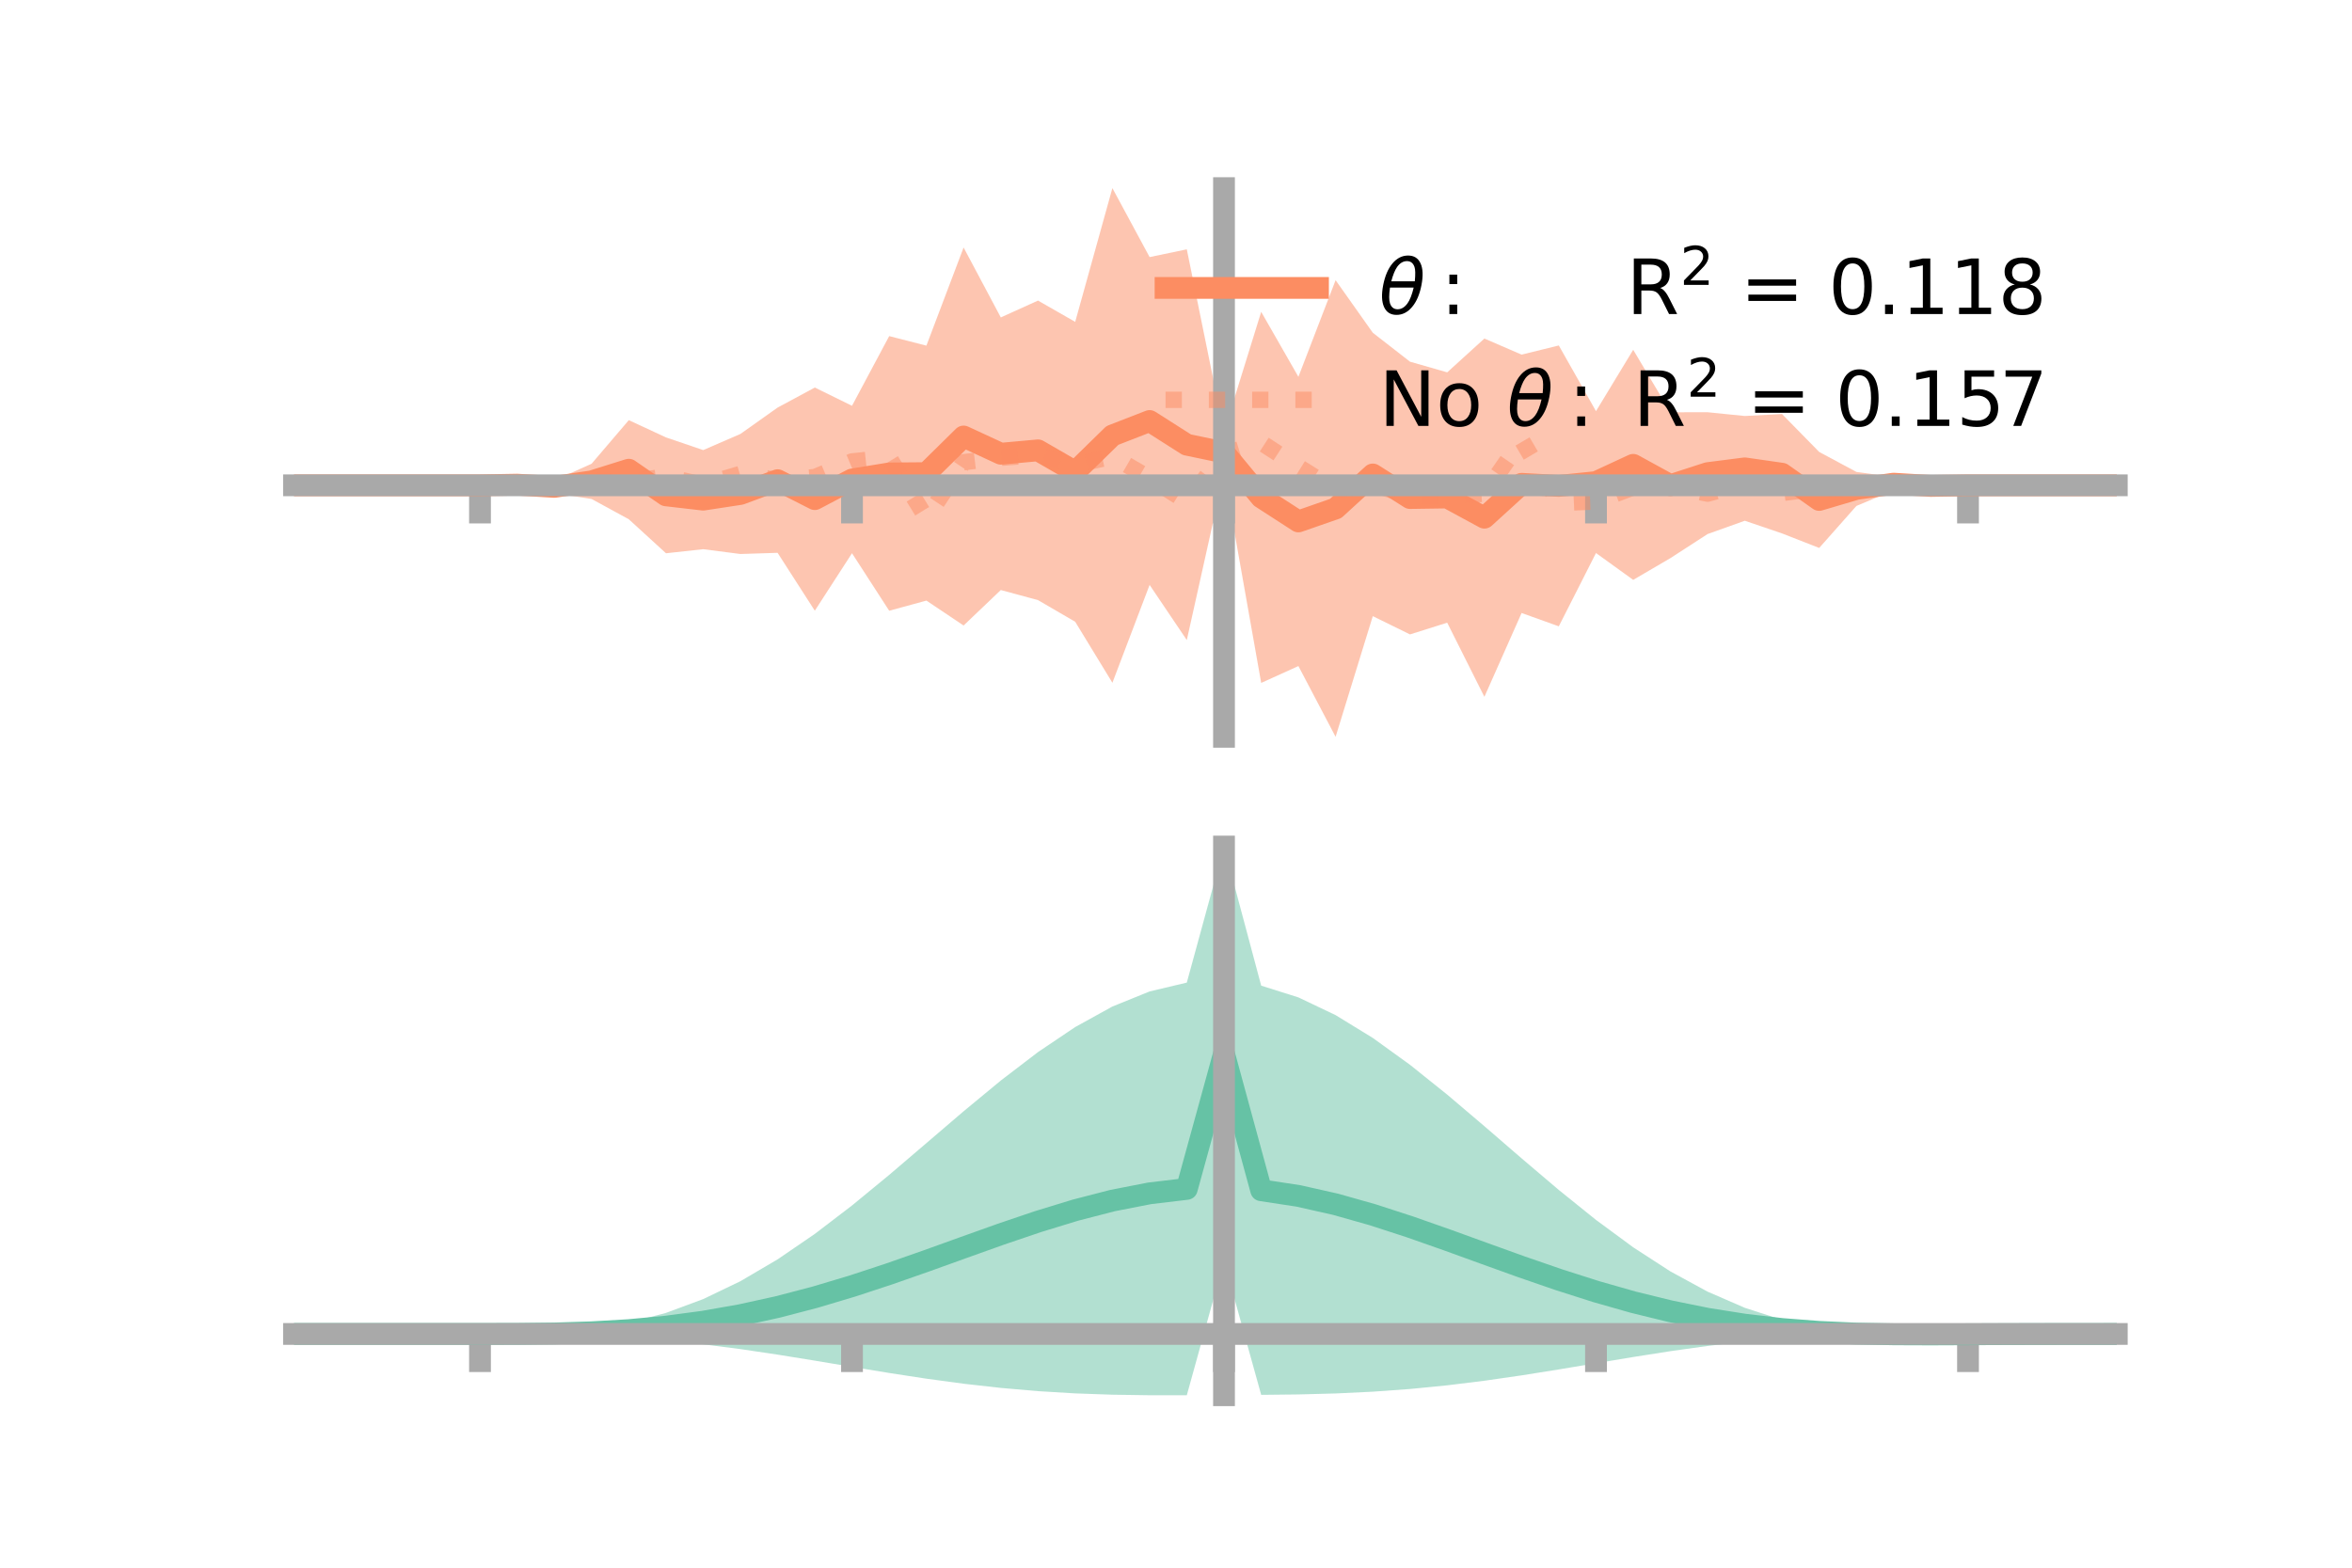
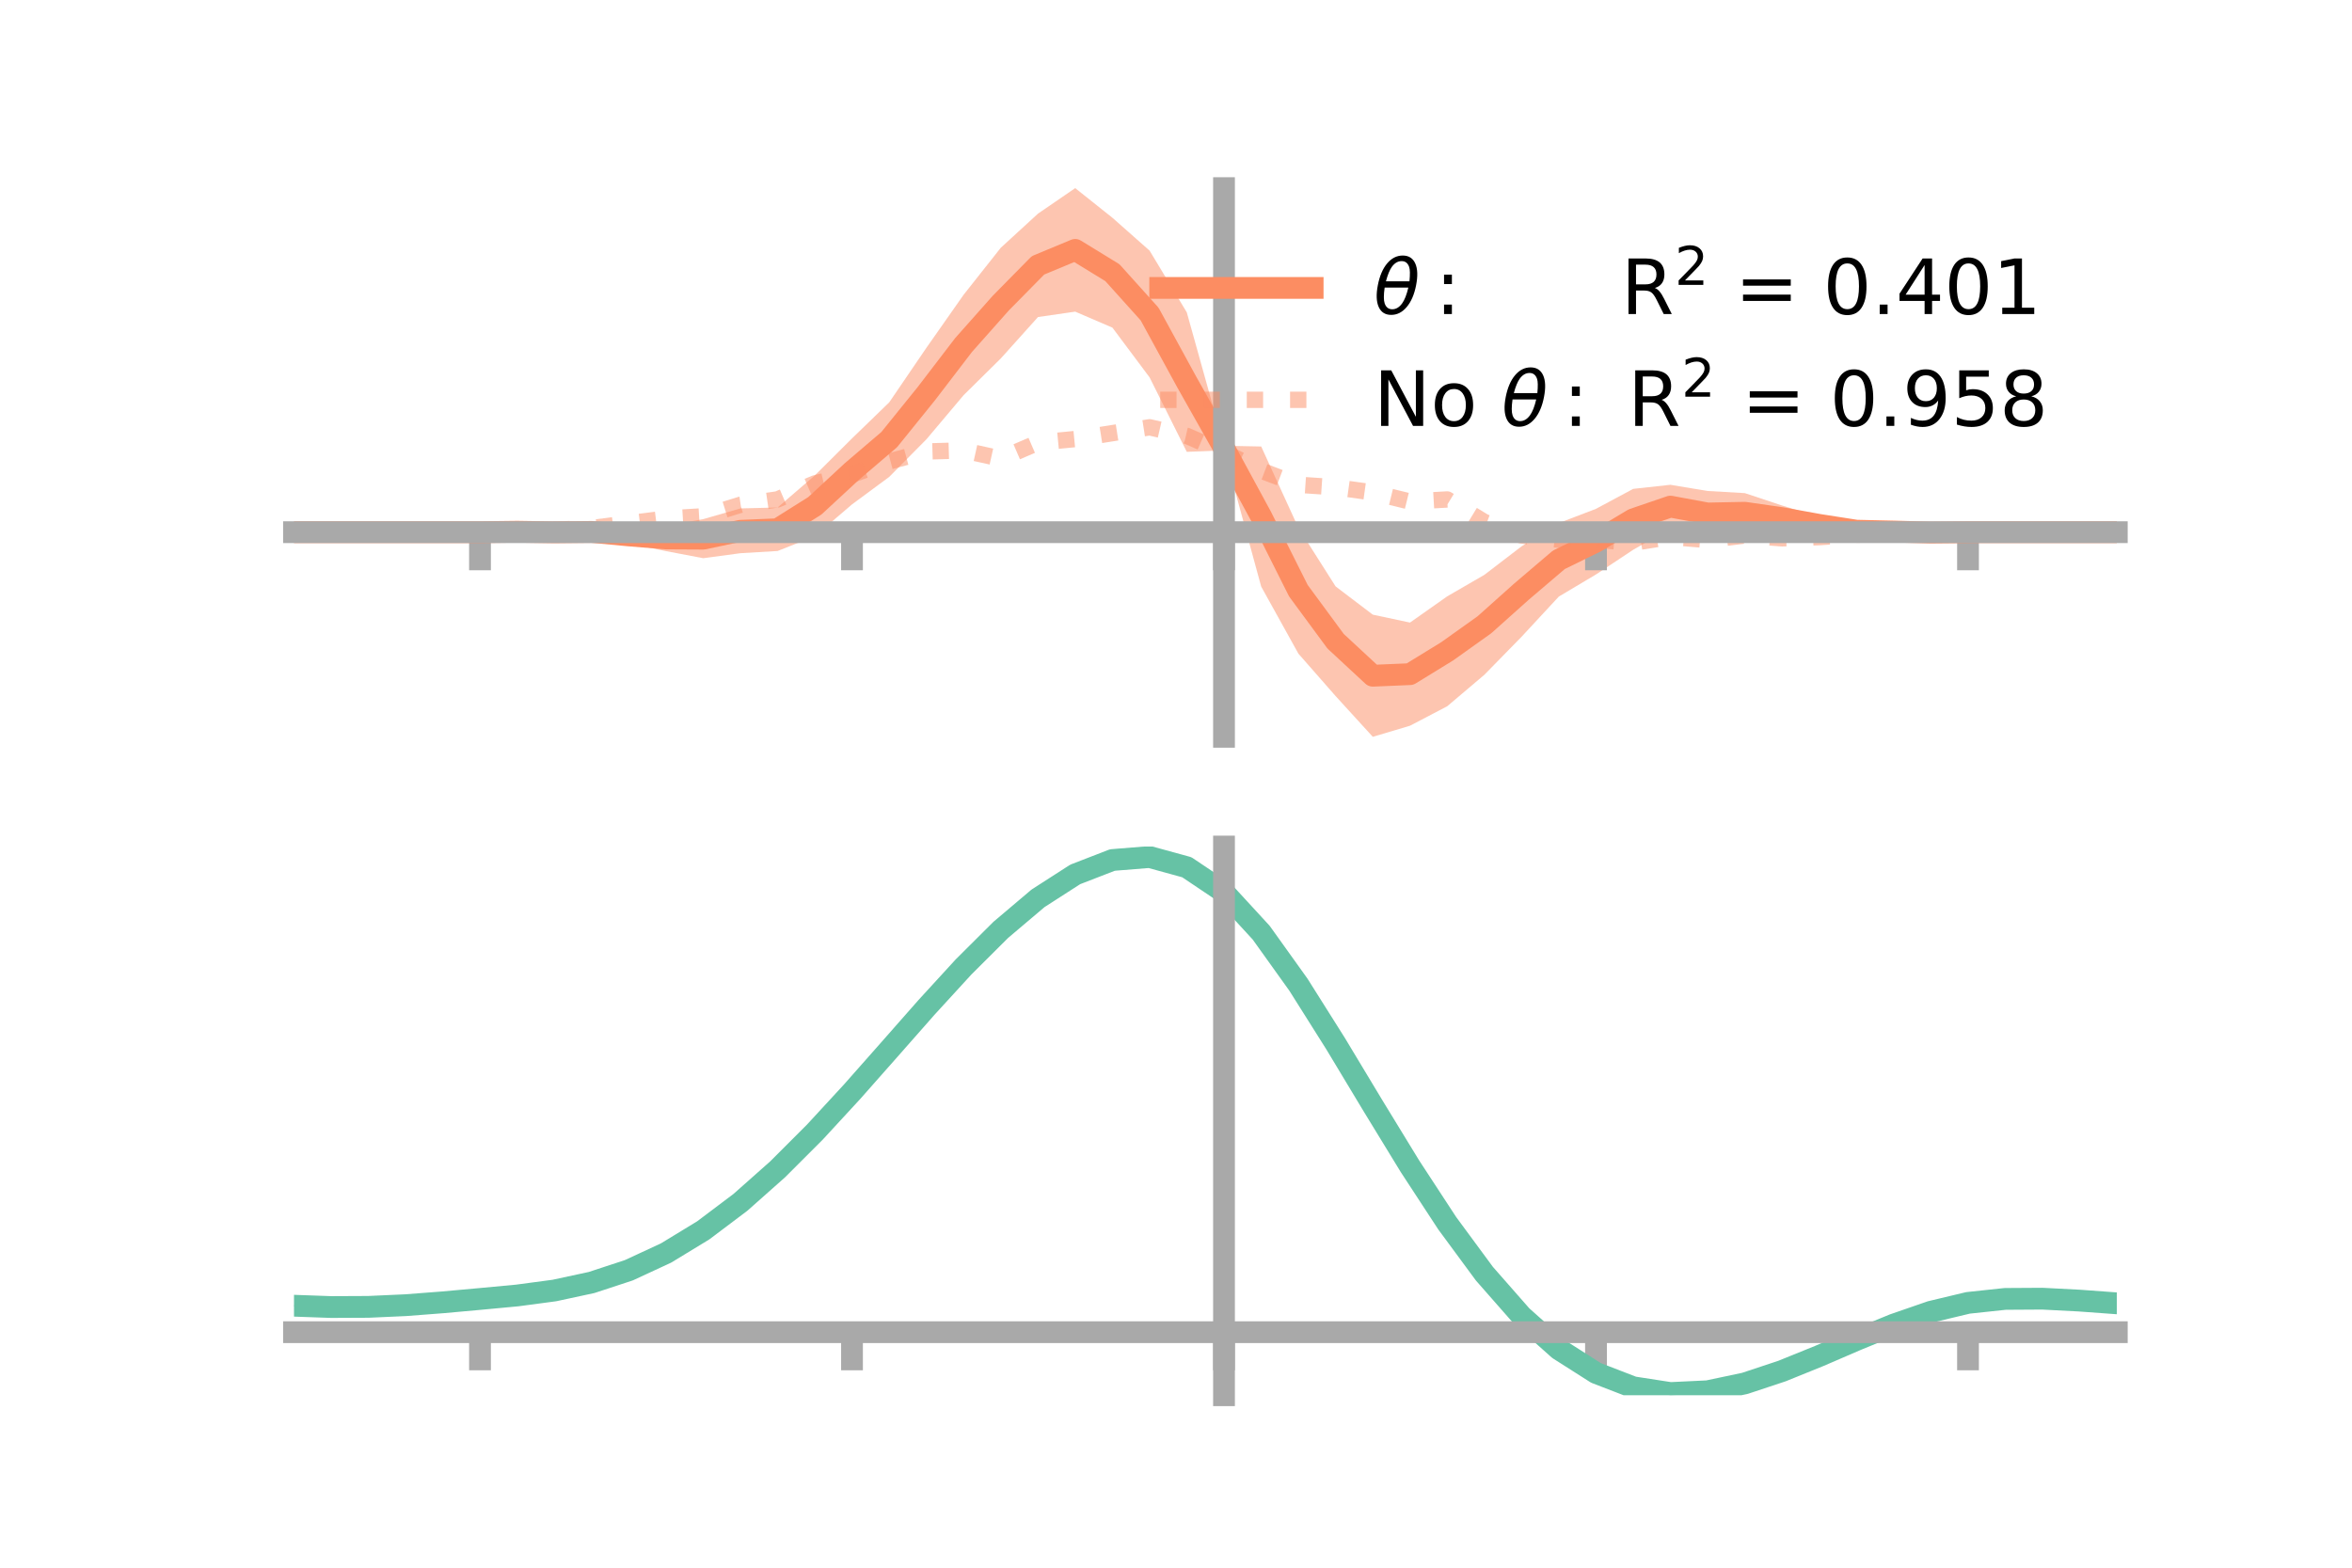
<svg xmlns="http://www.w3.org/2000/svg" xmlns:xlink="http://www.w3.org/1999/xlink" height="144pt" version="1.1" viewBox="0 0 216 144" width="216pt">
  <defs>
    <style type="text/css">*{stroke-linecap:butt;stroke-linejoin:round;}</style>
  </defs>
  <g id="figure_1">
    <g id="patch_1">
      <path d="M 0 144  L 216 144  L 216 0  L 0 0  z " style="fill:none;" />
    </g>
    <g id="axes_1">
      <g id="patch_2">
        <path d="M 27 67.68  L 194.4 67.68  L 194.4 17.28  L 27 17.28  z " style="fill:none;" />
      </g>
      <g id="PolyCollection_1">
-         <path clip-path="url(#pfd8d76bdae)" d="M 27 44.578  L 27 44.578  L 30.416 44.578  L 33.833 44.578  L 37.249 44.578  L 40.665 44.578  L 44.082 44.578  L 47.498 44.1  L 50.914 44.134  L 54.331 42.595  L 57.747 38.593  L 61.163 40.179  L 64.58 41.343  L 67.996 39.861  L 71.412 37.439  L 74.829 35.597  L 78.245 37.273  L 81.661 30.873  L 85.078 31.75  L 88.494 22.734  L 91.91 29.157  L 95.327 27.61  L 98.743 29.565  L 102.159 17.28  L 105.576 23.615  L 108.992 22.902  L 112.408 39.665  L 115.824 28.644  L 119.241 34.613  L 122.657 25.736  L 126.073 30.564  L 129.49 33.223  L 132.906 34.202  L 136.322 31.097  L 139.739 32.574  L 143.155 31.733  L 146.571 37.768  L 149.988 32.13  L 153.404 37.871  L 156.82 37.866  L 160.237 38.211  L 163.653 38.031  L 167.069 41.514  L 170.486 43.349  L 173.902 43.818  L 177.318 44.225  L 180.735 44.578  L 184.151 44.578  L 187.567 44.578  L 190.984 44.578  L 194.4 44.578  L 194.4 44.578  L 194.4 44.578  L 190.984 44.578  L 187.567 44.578  L 184.151 44.578  L 180.735 44.578  L 177.318 45.046  L 173.902 45.036  L 170.486 46.474  L 167.069 50.333  L 163.653 48.996  L 160.237 47.833  L 156.82 49.054  L 153.404 51.267  L 149.988 53.265  L 146.571 50.798  L 143.155 57.532  L 139.739 56.306  L 136.322 64.007  L 132.906 57.196  L 129.49 58.273  L 126.073 56.597  L 122.657 67.68  L 119.241 61.18  L 115.824 62.729  L 112.408 43.456  L 108.992 58.792  L 105.576 53.727  L 102.159 62.715  L 98.743 57.113  L 95.327 55.124  L 91.91 54.197  L 88.494 57.456  L 85.078 55.167  L 81.661 56.1  L 78.245 50.816  L 74.829 56.097  L 71.412 50.779  L 67.996 50.888  L 64.58 50.446  L 61.163 50.82  L 57.747 47.697  L 54.331 45.835  L 50.914 45.31  L 47.498 44.938  L 44.082 44.578  L 40.665 44.578  L 37.249 44.578  L 33.833 44.578  L 30.416 44.578  L 27 44.578  z " style="fill:#fc8d62;fill-opacity:0.5;" />
+         <path clip-path="url(#pced30b5732)" d="M 27 48.884  L 27 48.884  L 30.416 48.884  L 33.833 48.884  L 37.249 48.884  L 40.665 48.884  L 44.082 48.883  L 47.498 48.731  L 50.914 48.546  L 54.331 48.299  L 57.747 48.452  L 61.163 48.301  L 64.58 47.686  L 67.996 46.701  L 71.412 46.615  L 74.829 43.673  L 78.245 40.27  L 81.661 36.961  L 85.078 31.948  L 88.494 27.078  L 91.91 22.756  L 95.327 19.623  L 98.743 17.28  L 102.159 20.001  L 105.576 23.023  L 108.992 28.695  L 112.408 40.944  L 115.824 41.013  L 119.241 48.484  L 122.657 53.863  L 126.073 56.459  L 129.49 57.186  L 132.906 54.779  L 136.322 52.8  L 139.739 50.182  L 143.155 48.047  L 146.571 46.738  L 149.988 44.905  L 153.404 44.531  L 156.82 45.099  L 160.237 45.295  L 163.653 46.431  L 167.069 47.485  L 170.486 48.183  L 173.902 48.477  L 177.318 48.805  L 180.735 48.883  L 184.151 48.884  L 187.567 48.884  L 190.984 48.884  L 194.4 48.884  L 194.4 48.884  L 194.4 48.884  L 190.984 48.884  L 187.567 48.884  L 184.151 48.884  L 180.735 48.885  L 177.318 49.031  L 173.902 49.172  L 170.486 49.308  L 167.069 48.943  L 163.653 48.754  L 160.237 48.902  L 156.82 49.233  L 153.404 48.537  L 149.988 50.5  L 146.571 52.766  L 143.155 54.8  L 139.739 58.486  L 136.322 61.98  L 132.906 64.874  L 129.49 66.662  L 126.073 67.68  L 122.657 63.936  L 119.241 60.042  L 115.824 53.882  L 112.408 41.367  L 108.992 41.505  L 105.576 34.666  L 102.159 30.093  L 98.743 28.626  L 95.327 29.121  L 91.91 32.925  L 88.494 36.3  L 85.078 40.354  L 81.661 43.806  L 78.245 46.331  L 74.829 49.256  L 71.412 50.612  L 67.996 50.815  L 64.58 51.274  L 61.163 50.623  L 57.747 49.907  L 54.331 49.421  L 50.914 49.243  L 47.498 48.956  L 44.082 48.885  L 40.665 48.884  L 37.249 48.884  L 33.833 48.884  L 30.416 48.884  L 27 48.884  z " style="fill:#fc8d62;fill-opacity:0.5;" />
      </g>
      <g id="matplotlib.axis_1">
        <g id="xtick_1">
          <g id="line2d_1">
            <defs>
-               <path d="M 0 0  L 0 3.5  " id="m1947edef74" style="stroke:#a9a9a9;stroke-width:2;" />
+               <path d="M 0 0  L 0 3.5  " id="m2f85f22bdd" style="stroke:#a9a9a9;stroke-width:2;" />
            </defs>
            <g>
-               <use style="fill:#a9a9a9;stroke:#a9a9a9;stroke-width:2;" x="44.082" xlink:href="#m1947edef74" y="44.578" />
+               <use style="fill:#a9a9a9;stroke:#a9a9a9;stroke-width:2;" x="44.082" xlink:href="#m2f85f22bdd" y="48.884" />
            </g>
          </g>
        </g>
        <g id="xtick_2">
          <g id="line2d_2">
            <g>
-               <use style="fill:#a9a9a9;stroke:#a9a9a9;stroke-width:2;" x="78.245" xlink:href="#m1947edef74" y="44.578" />
+               <use style="fill:#a9a9a9;stroke:#a9a9a9;stroke-width:2;" x="78.245" xlink:href="#m2f85f22bdd" y="48.884" />
            </g>
          </g>
        </g>
        <g id="xtick_3">
          <g id="line2d_3">
            <g>
-               <use style="fill:#a9a9a9;stroke:#a9a9a9;stroke-width:2;" x="112.408" xlink:href="#m1947edef74" y="44.578" />
+               <use style="fill:#a9a9a9;stroke:#a9a9a9;stroke-width:2;" x="112.408" xlink:href="#m2f85f22bdd" y="48.884" />
            </g>
          </g>
        </g>
        <g id="xtick_4">
          <g id="line2d_4">
            <g>
-               <use style="fill:#a9a9a9;stroke:#a9a9a9;stroke-width:2;" x="146.571" xlink:href="#m1947edef74" y="44.578" />
+               <use style="fill:#a9a9a9;stroke:#a9a9a9;stroke-width:2;" x="146.571" xlink:href="#m2f85f22bdd" y="48.884" />
            </g>
          </g>
        </g>
        <g id="xtick_5">
          <g id="line2d_5">
            <g>
-               <use style="fill:#a9a9a9;stroke:#a9a9a9;stroke-width:2;" x="180.735" xlink:href="#m1947edef74" y="44.578" />
+               <use style="fill:#a9a9a9;stroke:#a9a9a9;stroke-width:2;" x="180.735" xlink:href="#m2f85f22bdd" y="48.884" />
            </g>
          </g>
        </g>
      </g>
      <g id="matplotlib.axis_2" />
      <g id="line2d_6">
-         <path clip-path="url(#pfd8d76bdae)" d="M 27 44.578  L 30.416 44.578  L 33.833 44.578  L 37.249 44.578  L 40.665 44.578  L 44.082 44.578  L 47.498 44.519  L 50.914 44.722  L 54.331 44.215  L 57.747 43.145  L 61.163 45.5  L 64.58 45.895  L 67.996 45.374  L 71.412 44.109  L 74.829 45.847  L 78.245 44.045  L 81.661 43.486  L 85.078 43.458  L 88.494 40.095  L 91.91 41.677  L 95.327 41.367  L 98.743 43.339  L 102.159 39.998  L 105.576 38.671  L 108.992 40.847  L 112.408 41.56  L 115.824 45.687  L 119.241 47.897  L 122.657 46.708  L 126.073 43.581  L 129.49 45.748  L 132.906 45.699  L 136.322 47.552  L 139.739 44.44  L 143.155 44.632  L 146.571 44.283  L 149.988 42.698  L 153.404 44.569  L 156.82 43.46  L 160.237 43.022  L 163.653 43.513  L 167.069 45.923  L 170.486 44.911  L 173.902 44.427  L 177.318 44.635  L 180.735 44.578  L 184.151 44.578  L 187.567 44.578  L 190.984 44.578  L 194.4 44.578  " style="fill:none;stroke:#fc8d62;stroke-linecap:square;stroke-width:2;" />
+         <path clip-path="url(#pced30b5732)" d="M 27 48.884  L 30.416 48.884  L 33.833 48.884  L 37.249 48.884  L 40.665 48.884  L 44.082 48.884  L 47.498 48.843  L 50.914 48.895  L 54.331 48.86  L 57.747 49.18  L 61.163 49.462  L 64.58 49.48  L 67.996 48.758  L 71.412 48.613  L 74.829 46.464  L 78.245 43.3  L 81.661 40.383  L 85.078 36.151  L 88.494 31.689  L 91.91 27.841  L 95.327 24.372  L 98.743 22.953  L 102.159 25.047  L 105.576 28.845  L 108.992 35.1  L 112.408 41.155  L 115.824 47.448  L 119.241 54.263  L 122.657 58.9  L 126.073 62.069  L 129.49 61.924  L 132.906 59.826  L 136.322 57.39  L 139.739 54.334  L 143.155 51.424  L 146.571 49.752  L 149.988 47.702  L 153.404 46.534  L 156.82 47.166  L 160.237 47.099  L 163.653 47.593  L 167.069 48.214  L 170.486 48.746  L 173.902 48.824  L 177.318 48.918  L 180.735 48.884  L 184.151 48.884  L 187.567 48.884  L 190.984 48.884  L 194.4 48.884  " style="fill:none;stroke:#fc8d62;stroke-linecap:square;stroke-width:2;" />
      </g>
      <g id="line2d_7">
-         <path clip-path="url(#pfd8d76bdae)" d="M 27 44.578  L 30.416 44.578  L 33.833 44.578  L 37.249 44.578  L 40.665 44.578  L 44.082 44.578  L 47.498 44.578  L 50.914 44.703  L 54.331 44.176  L 57.747 44.249  L 61.163 43.771  L 64.58 44.544  L 67.996 43.532  L 71.412 44.11  L 74.829 43.824  L 78.245 42.385  L 81.661 42.031  L 85.078 47.591  L 88.494 42.456  L 91.91 42.047  L 95.327 41.8  L 98.743 42.684  L 102.159 41.939  L 105.576 43.918  L 108.992 46.08  L 112.408 41.699  L 115.824 40.658  L 119.241 42.873  L 122.657 45.009  L 126.073 44.483  L 129.49 45.561  L 132.906 45.549  L 136.322 45.351  L 139.739 40.406  L 143.155 46.208  L 146.571 46.061  L 149.988 44.767  L 153.404 44.66  L 156.82 45.344  L 160.237 44.425  L 163.653 45.286  L 167.069 44.857  L 170.486 44.951  L 173.902 44.444  L 177.318 44.578  L 180.735 44.578  L 184.151 44.578  L 187.567 44.578  L 190.984 44.578  L 194.4 44.578  " style="fill:none;stroke:#fc8d62;stroke-dasharray:1.5,2.475;stroke-dashoffset:0;stroke-opacity:0.5;stroke-width:1.5;" />
+         <path clip-path="url(#pced30b5732)" d="M 27 48.884  L 30.416 48.884  L 33.833 48.884  L 37.249 48.884  L 40.665 48.884  L 44.082 48.884  L 47.498 48.851  L 50.914 48.667  L 54.331 48.504  L 57.747 48.066  L 61.163 47.632  L 64.58 47.424  L 67.996 46.368  L 71.412 45.871  L 74.829 44.405  L 78.245 43.591  L 81.661 42.389  L 85.078 41.47  L 88.494 41.373  L 91.91 42.127  L 95.327 40.658  L 98.743 40.328  L 102.159 39.788  L 105.576 39.25  L 108.992 40.034  L 112.408 41.532  L 115.824 43.229  L 119.241 44.526  L 122.657 44.756  L 126.073 45.233  L 129.49 46.072  L 132.906 45.878  L 136.322 47.951  L 139.739 49.187  L 143.155 49.575  L 146.571 49.581  L 149.988 49.857  L 153.404 49.319  L 156.82 49.605  L 160.237 49.185  L 163.653 49.448  L 167.069 49.34  L 170.486 49.111  L 173.902 49.054  L 177.318 48.911  L 180.735 48.884  L 184.151 48.884  L 187.567 48.884  L 190.984 48.884  L 194.4 48.884  " style="fill:none;stroke:#fc8d62;stroke-dasharray:1.5,2.475;stroke-dashoffset:0;stroke-opacity:0.5;stroke-width:1.5;" />
      </g>
      <g id="patch_3">
        <path d="M 112.408 67.68  L 112.408 17.28  " style="fill:none;stroke:#a9a9a9;stroke-linecap:square;stroke-linejoin:miter;stroke-width:2;" />
      </g>
      <g id="patch_4">
        <path d="M 194.4 67.68  L 194.4 17.28  " style="fill:none;" />
      </g>
      <g id="patch_5">
-         <path d="M 27 44.578  L 194.4 44.578  " style="fill:none;stroke:#a9a9a9;stroke-linecap:square;stroke-linejoin:miter;stroke-width:2;" />
+         <path d="M 27 48.884  L 194.4 48.884  " style="fill:none;stroke:#a9a9a9;stroke-linecap:square;stroke-linejoin:miter;stroke-width:2;" />
      </g>
      <g id="patch_6">
        <path d="M 27 17.28  L 194.4 17.28  " style="fill:none;" />
      </g>
      <g id="legend_1">
        <g id="line2d_8">
-           <path d="M 107.04 26.449  L 121.04 26.449  " style="fill:none;stroke:#fc8d62;stroke-linecap:square;stroke-width:2;" />
+           <path d="M 106.55 26.449  L 120.55 26.449  " style="fill:none;stroke:#fc8d62;stroke-linecap:square;stroke-width:2;" />
        </g>
        <g id="line2d_9" />
        <g id="text_1">
-           <g transform="translate(126.64 28.89891)scale(0.07 -0.07)">
+           <g transform="translate(126.15 28.89891)scale(0.07 -0.07)">
            <defs>
              <path d="M 45.516 34.672  L 14.453 34.672  Q 12.359 20.062 14.5 13.875  Q 17.188 6.25 24.469 6.25  Q 31.781 6.25 37.359 13.922  Q 42.234 20.656 45.516 34.672  z M 47.016 42.969  Q 48.344 56.844 46.625 61.719  Q 43.953 69.438 36.766 69.438  Q 29.297 69.438 23.828 61.812  Q 19.531 55.672 16.156 42.969  z M 38.188 76.766  Q 49.906 76.766 54.594 66.406  Q 59.281 56.109 55.719 37.844  Q 52.203 19.625 43.453 9.281  Q 34.766 -1.125 23.047 -1.125  Q 11.281 -1.125 6.641 9.281  Q 2 19.625 5.516 37.844  Q 9.078 56.109 17.719 66.406  Q 26.422 76.766 38.188 76.766  z " id="DejaVuSans-Oblique-952" />
              <path d="M 11.719 12.406  L 22.016 12.406  L 22.016 0  L 11.719 0  z M 11.719 51.703  L 22.016 51.703  L 22.016 39.312  L 11.719 39.312  z " id="DejaVuSans-58" />
              <path id="DejaVuSans-32" />
              <path d="M 44.391 34.188  Q 47.562 33.109 50.562 29.594  Q 53.562 26.078 56.594 19.922  L 66.609 0  L 56 0  L 46.688 18.703  Q 43.062 26.031 39.672 28.422  Q 36.281 30.812 30.422 30.812  L 19.672 30.812  L 19.672 0  L 9.812 0  L 9.812 72.906  L 32.078 72.906  Q 44.578 72.906 50.734 67.672  Q 56.891 62.453 56.891 51.906  Q 56.891 45.016 53.688 40.469  Q 50.484 35.938 44.391 34.188  z M 19.672 64.797  L 19.672 38.922  L 32.078 38.922  Q 39.203 38.922 42.844 42.219  Q 46.484 45.516 46.484 51.906  Q 46.484 58.297 42.844 61.547  Q 39.203 64.797 32.078 64.797  z " id="DejaVuSans-82" />
              <path d="M 19.188 8.297  L 53.609 8.297  L 53.609 0  L 7.328 0  L 7.328 8.297  Q 12.938 14.109 22.625 23.891  Q 32.328 33.688 34.812 36.531  Q 39.547 41.844 41.422 45.531  Q 43.312 49.219 43.312 52.781  Q 43.312 58.594 39.234 62.25  Q 35.156 65.922 28.609 65.922  Q 23.969 65.922 18.812 64.312  Q 13.672 62.703 7.812 59.422  L 7.812 69.391  Q 13.766 71.781 18.938 73  Q 24.125 74.219 28.422 74.219  Q 39.75 74.219 46.484 68.547  Q 53.219 62.891 53.219 53.422  Q 53.219 48.922 51.531 44.891  Q 49.859 40.875 45.406 35.406  Q 44.188 33.984 37.641 27.219  Q 31.109 20.453 19.188 8.297  z " id="DejaVuSans-50" />
              <path d="M 10.594 45.406  L 73.188 45.406  L 73.188 37.203  L 10.594 37.203  z M 10.594 25.484  L 73.188 25.484  L 73.188 17.188  L 10.594 17.188  z " id="DejaVuSans-61" />
              <path d="M 31.781 66.406  Q 24.172 66.406 20.328 58.906  Q 16.5 51.422 16.5 36.375  Q 16.5 21.391 20.328 13.891  Q 24.172 6.391 31.781 6.391  Q 39.453 6.391 43.281 13.891  Q 47.125 21.391 47.125 36.375  Q 47.125 51.422 43.281 58.906  Q 39.453 66.406 31.781 66.406  z M 31.781 74.219  Q 44.047 74.219 50.516 64.516  Q 56.984 54.828 56.984 36.375  Q 56.984 17.969 50.516 8.266  Q 44.047 -1.422 31.781 -1.422  Q 19.531 -1.422 13.062 8.266  Q 6.594 17.969 6.594 36.375  Q 6.594 54.828 13.062 64.516  Q 19.531 74.219 31.781 74.219  z " id="DejaVuSans-48" />
              <path d="M 10.688 12.406  L 21 12.406  L 21 0  L 10.688 0  z " id="DejaVuSans-46" />
+               <path d="M 37.797 64.312  L 12.891 25.391  L 37.797 25.391  z M 35.203 72.906  L 47.609 72.906  L 47.609 25.391  L 58.016 25.391  L 58.016 17.188  L 47.609 17.188  L 47.609 0  L 37.797 0  L 37.797 17.188  L 4.891 17.188  L 4.891 26.703  z " id="DejaVuSans-52" />
              <path d="M 12.406 8.297  L 28.516 8.297  L 28.516 63.922  L 10.984 60.406  L 10.984 69.391  L 28.422 72.906  L 38.281 72.906  L 38.281 8.297  L 54.391 8.297  L 54.391 0  L 12.406 0  z " id="DejaVuSans-49" />
-               <path d="M 31.781 34.625  Q 24.75 34.625 20.719 30.859  Q 16.703 27.094 16.703 20.516  Q 16.703 13.922 20.719 10.156  Q 24.75 6.391 31.781 6.391  Q 38.812 6.391 42.859 10.172  Q 46.922 13.969 46.922 20.516  Q 46.922 27.094 42.891 30.859  Q 38.875 34.625 31.781 34.625  z M 21.922 38.812  Q 15.578 40.375 12.031 44.719  Q 8.5 49.078 8.5 55.328  Q 8.5 64.062 14.719 69.141  Q 20.953 74.219 31.781 74.219  Q 42.672 74.219 48.875 69.141  Q 55.078 64.062 55.078 55.328  Q 55.078 49.078 51.531 44.719  Q 48 40.375 41.703 38.812  Q 48.828 37.156 52.797 32.312  Q 56.781 27.484 56.781 20.516  Q 56.781 9.906 50.312 4.234  Q 43.844 -1.422 31.781 -1.422  Q 19.734 -1.422 13.25 4.234  Q 6.781 9.906 6.781 20.516  Q 6.781 27.484 10.781 32.312  Q 14.797 37.156 21.922 38.812  z M 18.312 54.391  Q 18.312 48.734 21.844 45.562  Q 25.391 42.391 31.781 42.391  Q 38.141 42.391 41.719 45.562  Q 45.312 48.734 45.312 54.391  Q 45.312 60.062 41.719 63.234  Q 38.141 66.406 31.781 66.406  Q 25.391 66.406 21.844 63.234  Q 18.312 60.062 18.312 54.391  z " id="DejaVuSans-56" />
            </defs>
            <use transform="translate(0 0.765625)" xlink:href="#DejaVuSans-Oblique-952" />
            <use transform="translate(80.66406 0.765625)" xlink:href="#DejaVuSans-58" />
            <use transform="translate(133.8379 0.765625)" xlink:href="#DejaVuSans-32" />
            <use transform="translate(165.625 0.765625)" xlink:href="#DejaVuSans-32" />
            <use transform="translate(197.4121 0.765625)" xlink:href="#DejaVuSans-32" />
            <use transform="translate(229.1992 0.765625)" xlink:href="#DejaVuSans-32" />
            <use transform="translate(260.9863 0.765625)" xlink:href="#DejaVuSans-32" />
            <use transform="translate(292.7734 0.765625)" xlink:href="#DejaVuSans-32" />
            <use transform="translate(324.5605 0.765625)" xlink:href="#DejaVuSans-82" />
            <use transform="translate(395 39.04688)scale(0.7)" xlink:href="#DejaVuSans-50" />
            <use transform="translate(442.2705 0.765625)" xlink:href="#DejaVuSans-32" />
            <use transform="translate(474.0576 0.765625)" xlink:href="#DejaVuSans-61" />
            <use transform="translate(557.8467 0.765625)" xlink:href="#DejaVuSans-32" />
            <use transform="translate(589.6338 0.765625)" xlink:href="#DejaVuSans-48" />
            <use transform="translate(653.2568 0.765625)" xlink:href="#DejaVuSans-46" />
-             <use transform="translate(685.0439 0.765625)" xlink:href="#DejaVuSans-49" />
-             <use transform="translate(748.667 0.765625)" xlink:href="#DejaVuSans-49" />
-             <use transform="translate(812.29 0.765625)" xlink:href="#DejaVuSans-56" />
+             <use transform="translate(685.0439 0.765625)" xlink:href="#DejaVuSans-52" />
+             <use transform="translate(748.667 0.765625)" xlink:href="#DejaVuSans-48" />
+             <use transform="translate(812.29 0.765625)" xlink:href="#DejaVuSans-49" />
          </g>
        </g>
        <g id="line2d_10">
-           <path d="M 107.04 36.724  L 121.04 36.724  " style="fill:none;stroke:#fc8d62;stroke-dasharray:1.5,2.475;stroke-dashoffset:0;stroke-opacity:0.5;stroke-width:1.5;" />
+           <path d="M 106.55 36.724  L 120.55 36.724  " style="fill:none;stroke:#fc8d62;stroke-dasharray:1.5,2.475;stroke-dashoffset:0;stroke-opacity:0.5;stroke-width:1.5;" />
        </g>
        <g id="line2d_11" />
        <g id="text_2">
-           <g transform="translate(126.64 39.17359)scale(0.07 -0.07)">
+           <g transform="translate(126.15 39.17359)scale(0.07 -0.07)">
            <defs>
              <path d="M 9.812 72.906  L 23.094 72.906  L 55.422 11.922  L 55.422 72.906  L 64.984 72.906  L 64.984 0  L 51.703 0  L 19.391 60.984  L 19.391 0  L 9.812 0  z " id="DejaVuSans-78" />
              <path d="M 30.609 48.391  Q 23.391 48.391 19.188 42.75  Q 14.984 37.109 14.984 27.297  Q 14.984 17.484 19.156 11.844  Q 23.344 6.203 30.609 6.203  Q 37.797 6.203 41.984 11.859  Q 46.188 17.531 46.188 27.297  Q 46.188 37.016 41.984 42.703  Q 37.797 48.391 30.609 48.391  z M 30.609 56  Q 42.328 56 49.016 48.375  Q 55.719 40.766 55.719 27.297  Q 55.719 13.875 49.016 6.219  Q 42.328 -1.422 30.609 -1.422  Q 18.844 -1.422 12.172 6.219  Q 5.516 13.875 5.516 27.297  Q 5.516 40.766 12.172 48.375  Q 18.844 56 30.609 56  z " id="DejaVuSans-111" />
+               <path d="M 10.984 1.516  L 10.984 10.5  Q 14.703 8.734 18.5 7.812  Q 22.312 6.891 25.984 6.891  Q 35.75 6.891 40.891 13.453  Q 46.047 20.016 46.781 33.406  Q 43.953 29.203 39.594 26.953  Q 35.25 24.703 29.984 24.703  Q 19.047 24.703 12.672 31.312  Q 6.297 37.938 6.297 49.422  Q 6.297 60.641 12.938 67.422  Q 19.578 74.219 30.609 74.219  Q 43.266 74.219 49.922 64.516  Q 56.594 54.828 56.594 36.375  Q 56.594 19.141 48.406 8.859  Q 40.234 -1.422 26.422 -1.422  Q 22.703 -1.422 18.891 -0.688  Q 15.094 0.047 10.984 1.516  z M 30.609 32.422  Q 37.25 32.422 41.125 36.953  Q 45.016 41.5 45.016 49.422  Q 45.016 57.281 41.125 61.844  Q 37.25 66.406 30.609 66.406  Q 23.969 66.406 20.094 61.844  Q 16.219 57.281 16.219 49.422  Q 16.219 41.5 20.094 36.953  Q 23.969 32.422 30.609 32.422  z " id="DejaVuSans-57" />
              <path d="M 10.797 72.906  L 49.516 72.906  L 49.516 64.594  L 19.828 64.594  L 19.828 46.734  Q 21.969 47.469 24.109 47.828  Q 26.266 48.188 28.422 48.188  Q 40.625 48.188 47.75 41.5  Q 54.891 34.812 54.891 23.391  Q 54.891 11.625 47.562 5.094  Q 40.234 -1.422 26.906 -1.422  Q 22.312 -1.422 17.547 -0.641  Q 12.797 0.141 7.719 1.703  L 7.719 11.625  Q 12.109 9.234 16.797 8.062  Q 21.484 6.891 26.703 6.891  Q 35.156 6.891 40.078 11.328  Q 45.016 15.766 45.016 23.391  Q 45.016 31 40.078 35.438  Q 35.156 39.891 26.703 39.891  Q 22.75 39.891 18.812 39.016  Q 14.891 38.141 10.797 36.281  z " id="DejaVuSans-53" />
-               <path d="M 8.203 72.906  L 55.078 72.906  L 55.078 68.703  L 28.609 0  L 18.312 0  L 43.219 64.594  L 8.203 64.594  z " id="DejaVuSans-55" />
+               <path d="M 31.781 34.625  Q 24.75 34.625 20.719 30.859  Q 16.703 27.094 16.703 20.516  Q 16.703 13.922 20.719 10.156  Q 24.75 6.391 31.781 6.391  Q 38.812 6.391 42.859 10.172  Q 46.922 13.969 46.922 20.516  Q 46.922 27.094 42.891 30.859  Q 38.875 34.625 31.781 34.625  z M 21.922 38.812  Q 15.578 40.375 12.031 44.719  Q 8.5 49.078 8.5 55.328  Q 8.5 64.062 14.719 69.141  Q 20.953 74.219 31.781 74.219  Q 42.672 74.219 48.875 69.141  Q 55.078 64.062 55.078 55.328  Q 55.078 49.078 51.531 44.719  Q 48 40.375 41.703 38.812  Q 48.828 37.156 52.797 32.312  Q 56.781 27.484 56.781 20.516  Q 56.781 9.906 50.312 4.234  Q 43.844 -1.422 31.781 -1.422  Q 19.734 -1.422 13.25 4.234  Q 6.781 9.906 6.781 20.516  Q 6.781 27.484 10.781 32.312  Q 14.797 37.156 21.922 38.812  z M 18.312 54.391  Q 18.312 48.734 21.844 45.562  Q 25.391 42.391 31.781 42.391  Q 38.141 42.391 41.719 45.562  Q 45.312 48.734 45.312 54.391  Q 45.312 60.062 41.719 63.234  Q 38.141 66.406 31.781 66.406  Q 25.391 66.406 21.844 63.234  Q 18.312 60.062 18.312 54.391  z " id="DejaVuSans-56" />
            </defs>
            <use transform="translate(0 0.765625)" xlink:href="#DejaVuSans-78" />
            <use transform="translate(74.80469 0.765625)" xlink:href="#DejaVuSans-111" />
            <use transform="translate(135.9863 0.765625)" xlink:href="#DejaVuSans-32" />
            <use transform="translate(167.7734 0.765625)" xlink:href="#DejaVuSans-Oblique-952" />
            <use transform="translate(248.4375 0.765625)" xlink:href="#DejaVuSans-58" />
            <use transform="translate(301.6113 0.765625)" xlink:href="#DejaVuSans-32" />
            <use transform="translate(333.3984 0.765625)" xlink:href="#DejaVuSans-82" />
            <use transform="translate(403.8379 39.04688)scale(0.7)" xlink:href="#DejaVuSans-50" />
            <use transform="translate(451.1084 0.765625)" xlink:href="#DejaVuSans-32" />
            <use transform="translate(482.8955 0.765625)" xlink:href="#DejaVuSans-61" />
            <use transform="translate(566.6846 0.765625)" xlink:href="#DejaVuSans-32" />
            <use transform="translate(598.4717 0.765625)" xlink:href="#DejaVuSans-48" />
            <use transform="translate(662.0947 0.765625)" xlink:href="#DejaVuSans-46" />
-             <use transform="translate(693.8818 0.765625)" xlink:href="#DejaVuSans-49" />
+             <use transform="translate(693.8818 0.765625)" xlink:href="#DejaVuSans-57" />
            <use transform="translate(757.5049 0.765625)" xlink:href="#DejaVuSans-53" />
-             <use transform="translate(813.8779 0.765625)" xlink:href="#DejaVuSans-55" />
+             <use transform="translate(821.1279 0.765625)" xlink:href="#DejaVuSans-56" />
          </g>
        </g>
      </g>
    </g>
    <g id="axes_2">
      <g id="patch_7">
        <path d="M 27 128.16  L 194.4 128.16  L 194.4 77.76  L 27 77.76  z " style="fill:none;" />
      </g>
      <g id="PolyCollection_2">
-         <path clip-path="url(#pd55585f5d7)" d="M 27 122.533  L 27 122.528  L 30.416 122.53  L 33.833 122.53  L 37.249 122.53  L 40.665 122.53  L 44.082 122.53  L 47.498 122.512  L 50.914 122.392  L 54.331 122.08  L 57.747 121.5  L 61.163 120.595  L 64.58 119.328  L 67.996 117.686  L 71.412 115.679  L 74.829 113.341  L 78.245 110.729  L 81.661 107.919  L 85.078 105.001  L 88.494 102.077  L 91.91 99.253  L 95.327 96.639  L 98.743 94.34  L 102.159 92.454  L 105.576 91.069  L 108.992 90.257  L 112.408 77.76  L 115.824 90.537  L 119.241 91.616  L 122.657 93.244  L 126.073 95.339  L 129.49 97.808  L 132.906 100.546  L 136.322 103.447  L 139.739 106.401  L 143.155 109.303  L 146.571 112.055  L 149.988 114.572  L 153.404 116.785  L 156.82 118.645  L 160.237 120.129  L 163.653 121.234  L 167.069 121.981  L 170.486 122.391  L 173.902 122.458  L 177.318 122.463  L 180.735 122.482  L 184.151 122.5  L 187.567 122.512  L 190.984 122.521  L 194.4 122.526  L 194.4 122.539  L 194.4 122.539  L 190.984 122.549  L 187.567 122.567  L 184.151 122.595  L 180.735 122.639  L 177.318 122.687  L 173.902 122.669  L 170.486 122.599  L 167.069 122.7  L 163.653 122.916  L 160.237 123.229  L 156.82 123.632  L 153.404 124.112  L 149.988 124.649  L 146.571 125.218  L 143.155 125.79  L 139.739 126.335  L 136.322 126.828  L 132.906 127.249  L 129.49 127.586  L 126.073 127.833  L 122.657 127.996  L 119.241 128.086  L 115.824 128.124  L 112.408 115.828  L 108.992 128.16  L 105.576 128.16  L 102.159 128.11  L 98.743 127.99  L 95.327 127.784  L 91.91 127.487  L 88.494 127.102  L 85.078 126.639  L 81.661 126.115  L 78.245 125.553  L 74.829 124.982  L 71.412 124.429  L 67.996 123.921  L 64.58 123.481  L 61.163 123.123  L 57.747 122.855  L 54.331 122.676  L 50.914 122.576  L 47.498 122.536  L 44.082 122.53  L 40.665 122.53  L 37.249 122.53  L 33.833 122.53  L 30.416 122.531  L 27 122.533  z " style="fill:#66c2a5;fill-opacity:0.5;" />
+         <path clip-path="url(#p18e92bc4a4)" d="M 27 119.985  L 27 119.89  L 30.416 120.017  L 33.833 119.999  L 37.249 119.836  L 40.665 119.562  L 44.082 119.24  L 47.498 118.91  L 50.914 118.445  L 54.331 117.699  L 57.747 116.561  L 61.163 114.952  L 64.58 112.833  L 67.996 110.205  L 71.412 107.105  L 74.829 103.607  L 78.245 99.814  L 81.661 95.856  L 85.078 91.884  L 88.494 88.069  L 91.91 84.59  L 95.327 81.635  L 98.743 79.391  L 102.159 78.041  L 105.576 77.76  L 108.992 78.713  L 112.408 81.043  L 115.824 84.814  L 119.241 89.659  L 122.657 95.159  L 126.073 100.924  L 129.49 106.606  L 132.906 111.917  L 136.322 116.63  L 139.739 120.584  L 143.155 123.681  L 146.571 125.885  L 149.988 127.218  L 153.404 127.753  L 156.82 127.599  L 160.237 126.889  L 163.653 125.774  L 167.069 124.411  L 170.486 122.961  L 173.902 121.577  L 177.318 120.406  L 180.735 119.593  L 184.151 119.229  L 187.567 119.213  L 190.984 119.399  L 194.4 119.659  L 194.4 119.776  L 194.4 119.776  L 190.984 119.537  L 187.567 119.367  L 184.151 119.392  L 180.735 119.759  L 177.318 120.58  L 173.902 121.774  L 170.486 123.198  L 167.069 124.696  L 163.653 126.103  L 160.237 127.255  L 156.82 127.989  L 153.404 128.16  L 149.988 127.64  L 146.571 126.336  L 143.155 124.189  L 139.739 121.185  L 136.322 117.359  L 132.906 112.8  L 129.49 107.661  L 126.073 102.158  L 122.657 96.57  L 119.241 91.232  L 115.824 86.528  L 112.408 82.867  L 108.992 80.608  L 105.576 79.685  L 102.159 79.953  L 98.743 81.249  L 95.327 83.402  L 91.91 86.232  L 88.494 89.559  L 85.078 93.203  L 81.661 96.992  L 78.245 100.766  L 74.829 104.382  L 71.412 107.719  L 67.996 110.681  L 64.58 113.2  L 61.163 115.241  L 57.747 116.801  L 54.331 117.909  L 50.914 118.634  L 47.498 119.081  L 44.082 119.391  L 40.665 119.69  L 37.249 119.94  L 33.833 120.084  L 30.416 120.098  L 27 119.985  z " style="fill:#66c2a5;fill-opacity:0.5;" />
      </g>
      <g id="matplotlib.axis_3">
        <g id="xtick_6">
          <g id="line2d_12">
            <g>
-               <use style="fill:#a9a9a9;stroke:#a9a9a9;stroke-width:2;" x="44.082" xlink:href="#m1947edef74" y="122.53" />
+               <use style="fill:#a9a9a9;stroke:#a9a9a9;stroke-width:2;" x="44.082" xlink:href="#m2f85f22bdd" y="122.368" />
            </g>
          </g>
        </g>
        <g id="xtick_7">
          <g id="line2d_13">
            <g>
-               <use style="fill:#a9a9a9;stroke:#a9a9a9;stroke-width:2;" x="78.245" xlink:href="#m1947edef74" y="122.53" />
+               <use style="fill:#a9a9a9;stroke:#a9a9a9;stroke-width:2;" x="78.245" xlink:href="#m2f85f22bdd" y="122.368" />
            </g>
          </g>
        </g>
        <g id="xtick_8">
          <g id="line2d_14">
            <g>
-               <use style="fill:#a9a9a9;stroke:#a9a9a9;stroke-width:2;" x="112.408" xlink:href="#m1947edef74" y="122.53" />
+               <use style="fill:#a9a9a9;stroke:#a9a9a9;stroke-width:2;" x="112.408" xlink:href="#m2f85f22bdd" y="122.368" />
            </g>
          </g>
        </g>
        <g id="xtick_9">
          <g id="line2d_15">
            <g>
-               <use style="fill:#a9a9a9;stroke:#a9a9a9;stroke-width:2;" x="146.571" xlink:href="#m1947edef74" y="122.53" />
+               <use style="fill:#a9a9a9;stroke:#a9a9a9;stroke-width:2;" x="146.571" xlink:href="#m2f85f22bdd" y="122.368" />
            </g>
          </g>
        </g>
        <g id="xtick_10">
          <g id="line2d_16">
            <g>
-               <use style="fill:#a9a9a9;stroke:#a9a9a9;stroke-width:2;" x="180.735" xlink:href="#m1947edef74" y="122.53" />
+               <use style="fill:#a9a9a9;stroke:#a9a9a9;stroke-width:2;" x="180.735" xlink:href="#m2f85f22bdd" y="122.368" />
            </g>
          </g>
        </g>
      </g>
      <g id="matplotlib.axis_4" />
      <g id="line2d_17">
-         <path clip-path="url(#pd55585f5d7)" d="M 27 122.531  L 30.416 122.53  L 33.833 122.53  L 37.249 122.53  L 40.665 122.53  L 44.082 122.53  L 47.498 122.524  L 50.914 122.484  L 54.331 122.378  L 57.747 122.178  L 61.163 121.859  L 64.58 121.404  L 67.996 120.804  L 71.412 120.054  L 74.829 119.161  L 78.245 118.141  L 81.661 117.017  L 85.078 115.82  L 88.494 114.59  L 91.91 113.37  L 95.327 112.211  L 98.743 111.165  L 102.159 110.282  L 105.576 109.614  L 108.992 109.208  L 112.408 96.794  L 115.824 109.331  L 119.241 109.851  L 122.657 110.62  L 126.073 111.586  L 129.49 112.697  L 132.906 113.898  L 136.322 115.137  L 139.739 116.368  L 143.155 117.546  L 146.571 118.637  L 149.988 119.611  L 153.404 120.448  L 156.82 121.139  L 160.237 121.679  L 163.653 122.075  L 167.069 122.34  L 170.486 122.495  L 173.902 122.563  L 177.318 122.575  L 180.735 122.561  L 184.151 122.548  L 187.567 122.539  L 190.984 122.535  L 194.4 122.532  " style="fill:none;stroke:#66c2a5;stroke-linecap:square;stroke-width:2;" />
+         <path clip-path="url(#p18e92bc4a4)" d="M 27 119.937  L 30.416 120.058  L 33.833 120.042  L 37.249 119.888  L 40.665 119.626  L 44.082 119.316  L 47.498 118.996  L 50.914 118.54  L 54.331 117.804  L 57.747 116.681  L 61.163 115.097  L 64.58 113.017  L 67.996 110.443  L 71.412 107.412  L 74.829 103.995  L 78.245 100.29  L 81.661 96.424  L 85.078 92.544  L 88.494 88.814  L 91.91 85.411  L 95.327 82.518  L 98.743 80.32  L 102.159 78.997  L 105.576 78.722  L 108.992 79.66  L 112.408 81.955  L 115.824 85.671  L 119.241 90.445  L 122.657 95.865  L 126.073 101.541  L 129.49 107.133  L 132.906 112.358  L 136.322 116.994  L 139.739 120.885  L 143.155 123.935  L 146.571 126.11  L 149.988 127.429  L 153.404 127.957  L 156.82 127.794  L 160.237 127.072  L 163.653 125.938  L 167.069 124.554  L 170.486 123.08  L 173.902 121.675  L 177.318 120.493  L 180.735 119.676  L 184.151 119.311  L 187.567 119.29  L 190.984 119.468  L 194.4 119.718  " style="fill:none;stroke:#66c2a5;stroke-linecap:square;stroke-width:2;" />
      </g>
      <g id="patch_8">
        <path d="M 112.408 128.16  L 112.408 77.76  " style="fill:none;stroke:#a9a9a9;stroke-linecap:square;stroke-linejoin:miter;stroke-width:2;" />
      </g>
      <g id="patch_9">
        <path d="M 194.4 128.16  L 194.4 77.76  " style="fill:none;" />
      </g>
      <g id="patch_10">
-         <path d="M 27 122.53  L 194.4 122.53  " style="fill:none;stroke:#a9a9a9;stroke-linecap:square;stroke-linejoin:miter;stroke-width:2;" />
+         <path d="M 27 122.368  L 194.4 122.368  " style="fill:none;stroke:#a9a9a9;stroke-linecap:square;stroke-linejoin:miter;stroke-width:2;" />
      </g>
      <g id="patch_11">
        <path d="M 27 77.76  L 194.4 77.76  " style="fill:none;" />
      </g>
    </g>
  </g>
  <defs>
-     <clipPath id="pfd8d76bdae">
+     <clipPath id="pced30b5732">
      <rect height="50.4" width="167.4" x="27" y="17.28" />
    </clipPath>
-     <clipPath id="pd55585f5d7">
+     <clipPath id="p18e92bc4a4">
      <rect height="50.4" width="167.4" x="27" y="77.76" />
    </clipPath>
  </defs>
</svg>
